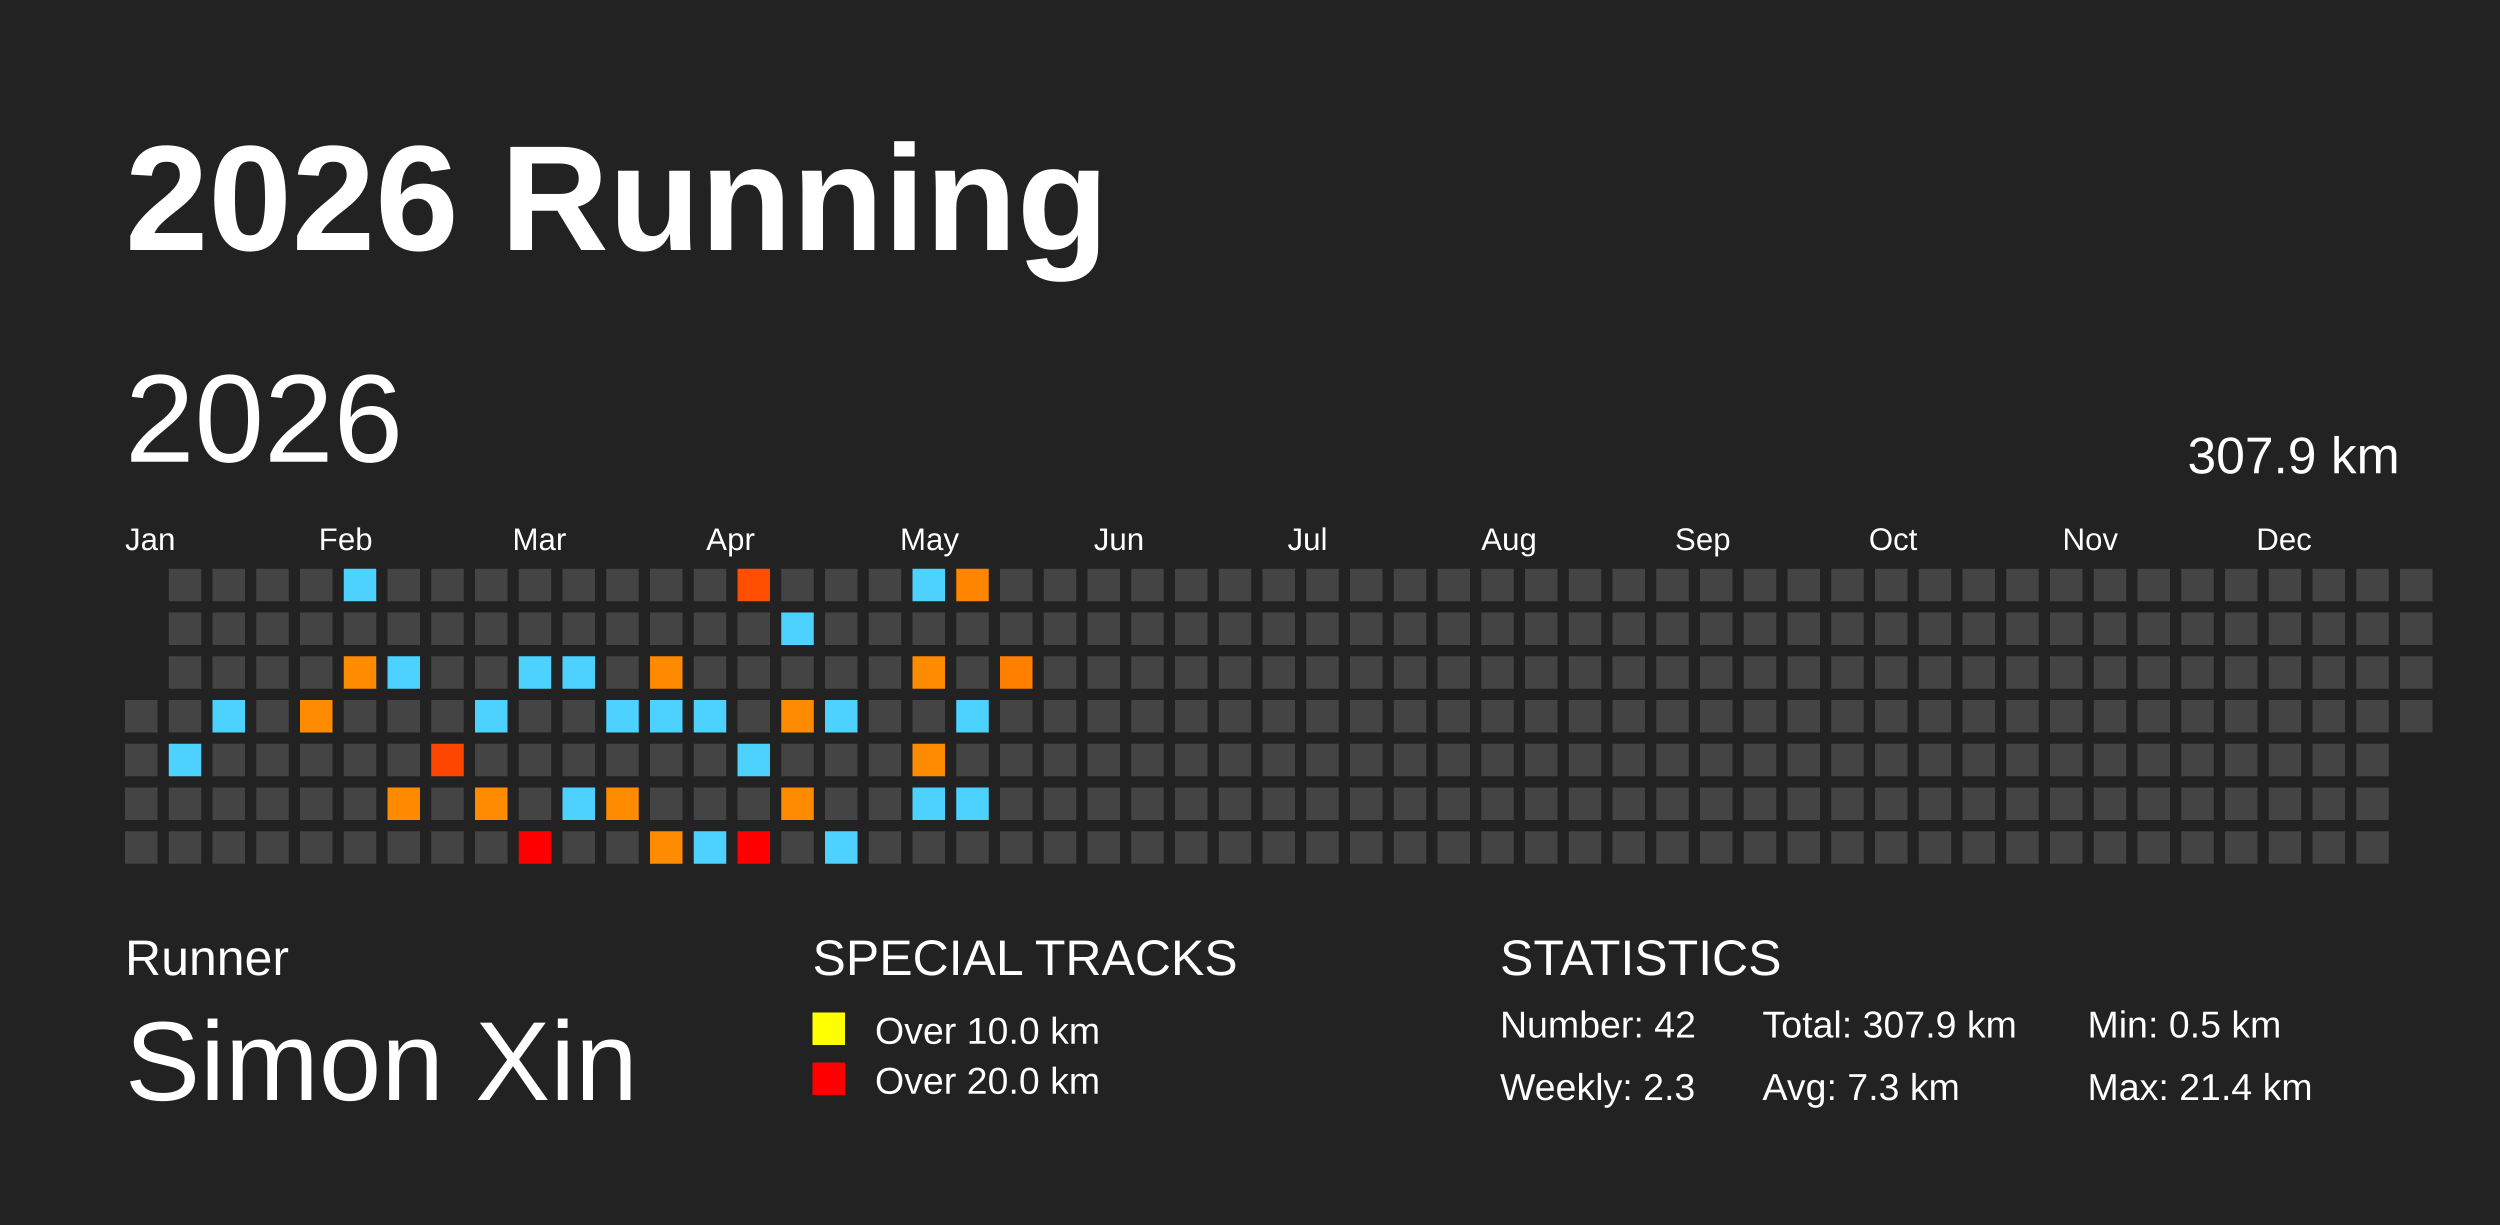
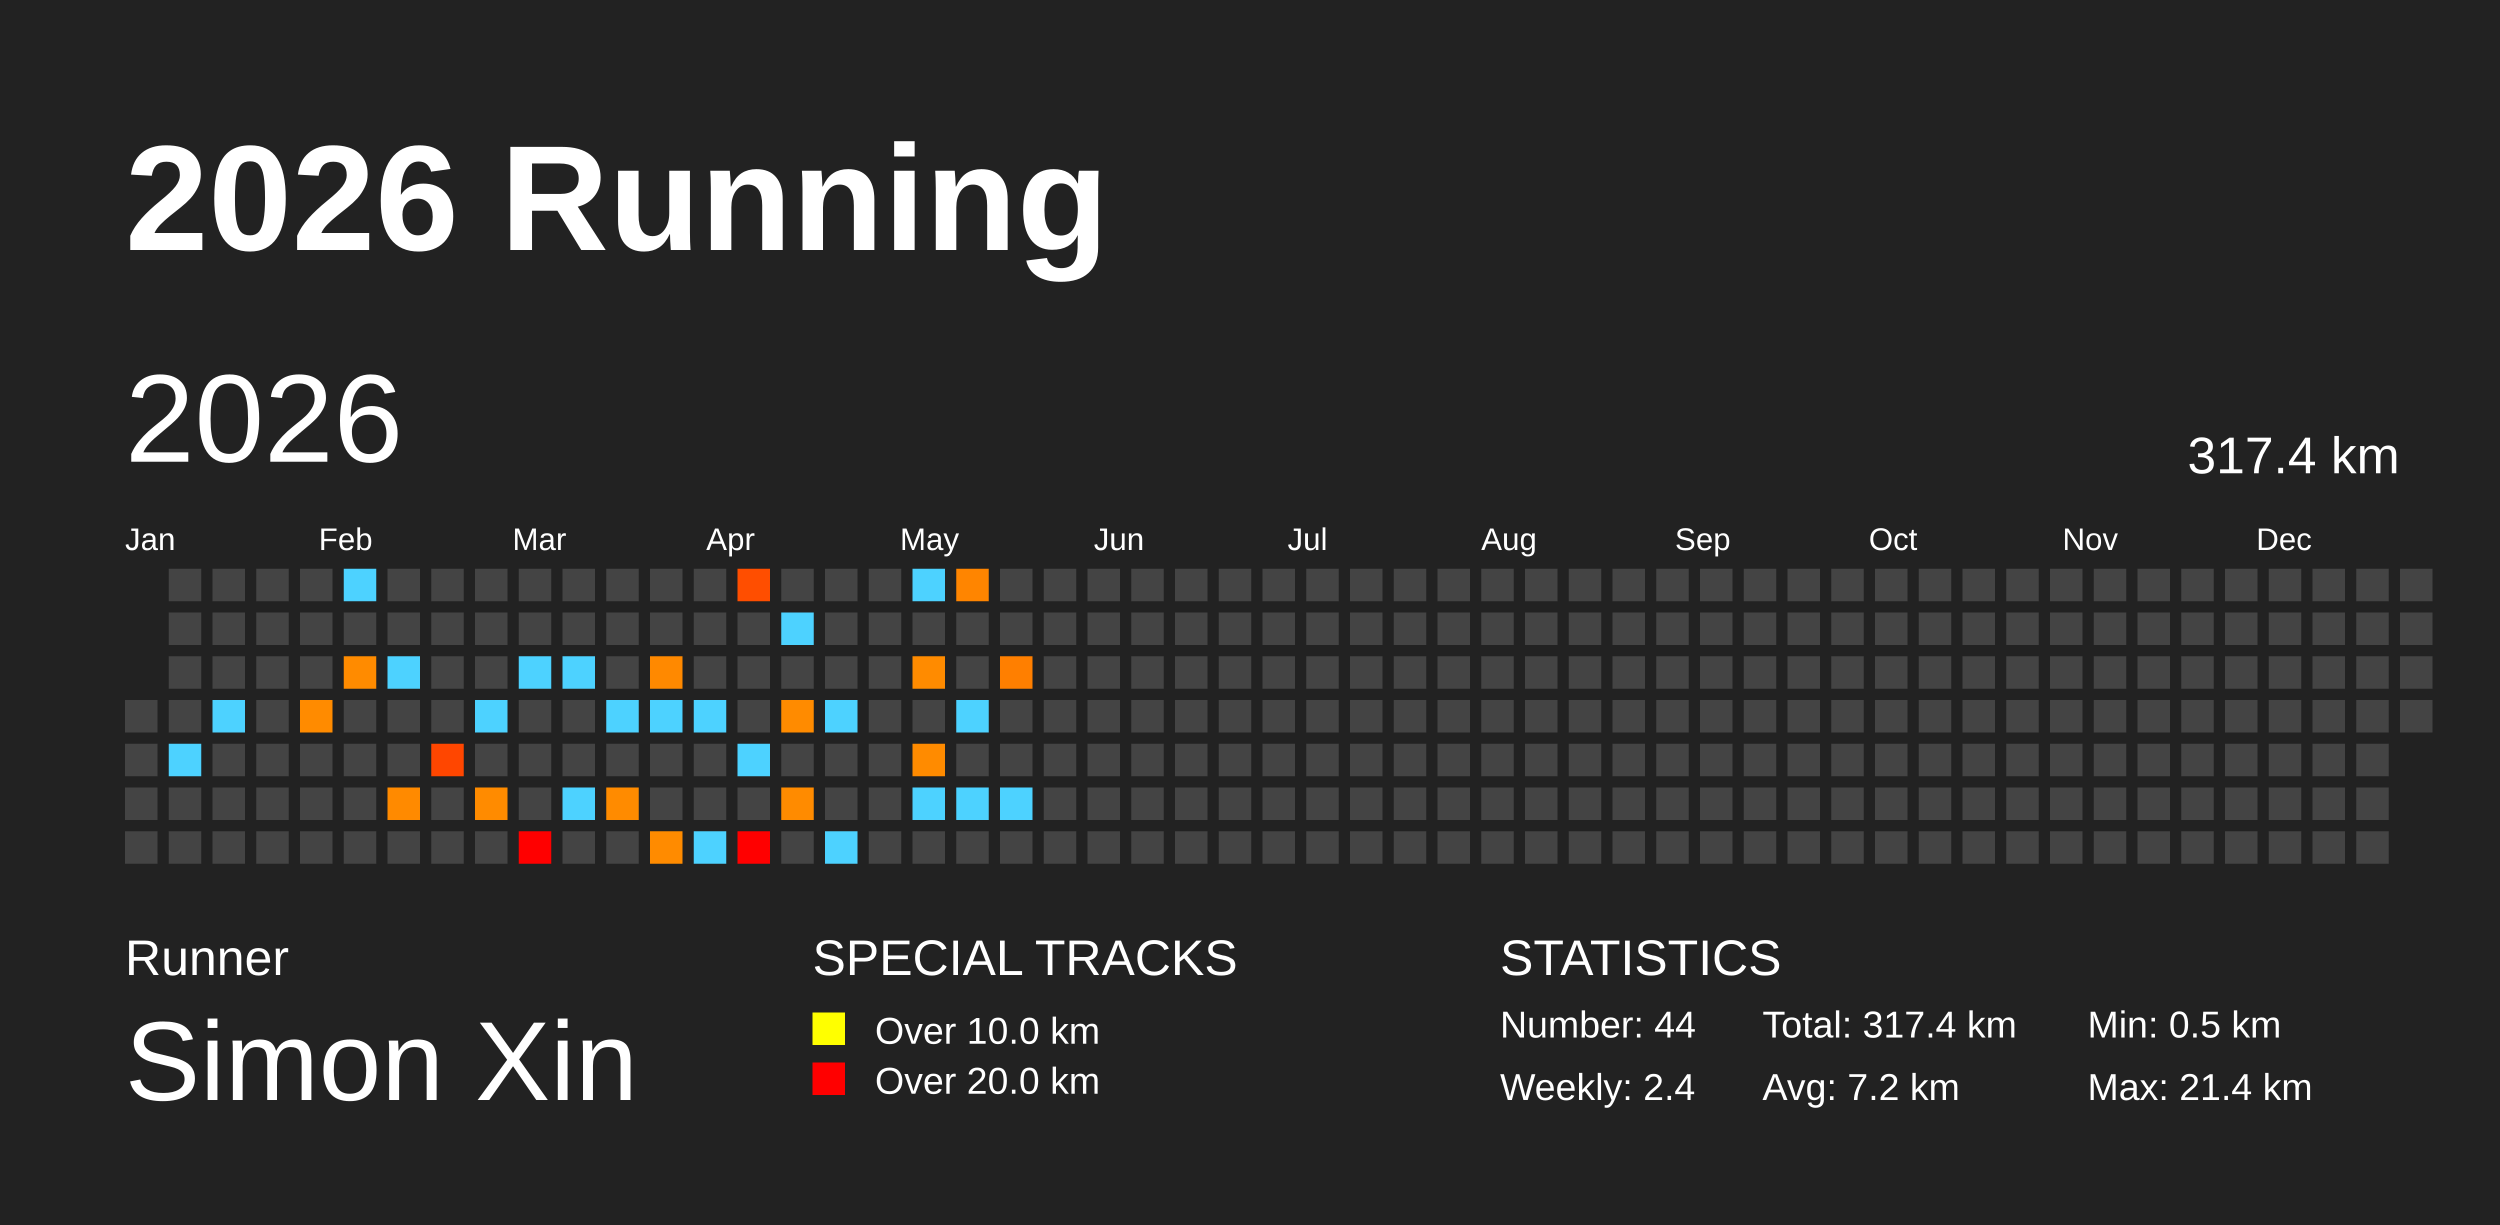
<svg xmlns="http://www.w3.org/2000/svg" baseProfile="full" height="98mm" version="1.1" viewBox="0,0,200,98" width="200mm">
  <defs />
  <rect fill="#222222" height="98" width="200" x="0" y="0" />
  <text fill="#FFFFFF" style="font-size:12px; font-family:Arial; font-weight:bold;" x="10" y="20">2026 Running</text>
  <text fill="#FFFFFF" style="font-size:4px; font-family:Arial" x="10" y="78">Runner</text>
  <text fill="#FFFFFF" style="font-size:9px; font-family:Arial" x="10" y="88">Simon Xin</text>
  <text fill="#FFFFFF" style="font-size:4px; font-family:Arial" x="65" y="78">SPECIAL TRACKS</text>
  <rect fill="yellow" height="2.6" width="2.6" x="65" y="81" />
  <text fill="#FFFFFF" style="font-size:3px; font-family:Arial" x="70" y="83.5">Over 10.0 km</text>
  <rect fill="red" height="2.6" width="2.6" x="65" y="85" />
  <text fill="#FFFFFF" style="font-size:3px; font-family:Arial" x="70" y="87.5">Over 20.0 km</text>
  <text fill="#FFFFFF" style="font-size:4px; font-family:Arial" x="120" y="78">STATISTICS</text>
-   <text fill="#FFFFFF" style="font-size:3px; font-family:Arial" x="120" y="83">Number: 42</text>
-   <text fill="#FFFFFF" style="font-size:3px; font-family:Arial" x="120" y="88">Weekly: 2.3</text>
-   <text fill="#FFFFFF" style="font-size:3px; font-family:Arial" x="141" y="83">Total: 307.9 km</text>
-   <text fill="#FFFFFF" style="font-size:3px; font-family:Arial" x="141" y="88">Avg: 7.3 km</text>
+   <text fill="#FFFFFF" style="font-size:3px; font-family:Arial" x="120" y="83">Number: 44</text>
+   <text fill="#FFFFFF" style="font-size:3px; font-family:Arial" x="120" y="88">Weekly: 2.4</text>
+   <text fill="#FFFFFF" style="font-size:3px; font-family:Arial" x="141" y="83">Total: 317.4 km</text>
+   <text fill="#FFFFFF" style="font-size:3px; font-family:Arial" x="141" y="88">Avg: 7.2 km</text>
  <text fill="#FFFFFF" style="font-size:3px; font-family:Arial" x="167" y="83">Min: 0.5 km</text>
  <text fill="#FFFFFF" style="font-size:3px; font-family:Arial" x="167" y="88">Max: 21.4 km</text>
  <text dominant-baseline="hanging" fill="#FFFFFF" style="font-size:10.0px; font-family:Arial;" x="10" y="30">2026</text>
-   <text dominant-baseline="hanging" fill="#FFFFFF" style="font-size:4.125px; font-family:Arial;" x="175" y="35">307.9 km</text>
+   <text dominant-baseline="hanging" fill="#FFFFFF" style="font-size:4.125px; font-family:Arial;" x="175" y="35">317.4 km</text>
  <text fill="#FFFFFF" style="font-size:2.5px; font-family:Arial" x="10.0" y="44">Jan</text>
  <text fill="#FFFFFF" style="font-size:2.5px; font-family:Arial" x="25.5" y="44">Feb</text>
  <text fill="#FFFFFF" style="font-size:2.5px; font-family:Arial" x="41.0" y="44">Mar</text>
  <text fill="#FFFFFF" style="font-size:2.5px; font-family:Arial" x="56.5" y="44">Apr</text>
  <text fill="#FFFFFF" style="font-size:2.5px; font-family:Arial" x="72.0" y="44">May</text>
  <text fill="#FFFFFF" style="font-size:2.5px; font-family:Arial" x="87.5" y="44">Jun</text>
  <text fill="#FFFFFF" style="font-size:2.5px; font-family:Arial" x="103.0" y="44">Jul</text>
  <text fill="#FFFFFF" style="font-size:2.5px; font-family:Arial" x="118.5" y="44">Aug</text>
  <text fill="#FFFFFF" style="font-size:2.5px; font-family:Arial" x="134.0" y="44">Sep</text>
  <text fill="#FFFFFF" style="font-size:2.5px; font-family:Arial" x="149.5" y="44">Oct</text>
  <text fill="#FFFFFF" style="font-size:2.5px; font-family:Arial" x="165.0" y="44">Nov</text>
  <text fill="#FFFFFF" style="font-size:2.5px; font-family:Arial" x="180.5" y="44">Dec</text>
  <rect fill="#444444" height="2.6" width="2.6" x="10.0" y="56.0" />
  <rect fill="#444444" height="2.6" width="2.6" x="10.0" y="59.5" />
  <rect fill="#444444" height="2.6" width="2.6" x="10.0" y="63.0" />
  <rect fill="#444444" height="2.6" width="2.6" x="10.0" y="66.5" />
  <rect fill="#444444" height="2.6" width="2.6" x="13.5" y="45.5" />
  <rect fill="#444444" height="2.6" width="2.6" x="13.5" y="49.0" />
  <rect fill="#444444" height="2.6" width="2.6" x="13.5" y="52.5" />
  <rect fill="#444444" height="2.6" width="2.6" x="13.5" y="56.0" />
  <rect fill="#4dd2ff" height="2.6" width="2.6" x="13.5" y="59.5" />
  <rect fill="#444444" height="2.6" width="2.6" x="13.5" y="63.0" />
  <rect fill="#444444" height="2.6" width="2.6" x="13.5" y="66.5" />
  <rect fill="#444444" height="2.6" width="2.6" x="17.0" y="45.5" />
  <rect fill="#444444" height="2.6" width="2.6" x="17.0" y="49.0" />
  <rect fill="#444444" height="2.6" width="2.6" x="17.0" y="52.5" />
  <rect fill="#4dd2ff" height="2.6" width="2.6" x="17.0" y="56.0" />
  <rect fill="#444444" height="2.6" width="2.6" x="17.0" y="59.5" />
  <rect fill="#444444" height="2.6" width="2.6" x="17.0" y="63.0" />
  <rect fill="#444444" height="2.6" width="2.6" x="17.0" y="66.5" />
  <rect fill="#444444" height="2.6" width="2.6" x="20.5" y="45.5" />
  <rect fill="#444444" height="2.6" width="2.6" x="20.5" y="49.0" />
  <rect fill="#444444" height="2.6" width="2.6" x="20.5" y="52.5" />
  <rect fill="#444444" height="2.6" width="2.6" x="20.5" y="56.0" />
  <rect fill="#444444" height="2.6" width="2.6" x="20.5" y="59.5" />
  <rect fill="#444444" height="2.6" width="2.6" x="20.5" y="63.0" />
  <rect fill="#444444" height="2.6" width="2.6" x="20.5" y="66.5" />
  <rect fill="#444444" height="2.6" width="2.6" x="24.0" y="45.5" />
  <rect fill="#444444" height="2.6" width="2.6" x="24.0" y="49.0" />
  <rect fill="#444444" height="2.6" width="2.6" x="24.0" y="52.5" />
  <rect fill="#ff8b00" height="2.6" width="2.6" x="24.0" y="56.0" />
  <rect fill="#444444" height="2.6" width="2.6" x="24.0" y="59.5" />
  <rect fill="#444444" height="2.6" width="2.6" x="24.0" y="63.0" />
  <rect fill="#444444" height="2.6" width="2.6" x="24.0" y="66.5" />
  <rect fill="#4dd2ff" height="2.6" width="2.6" x="27.5" y="45.5" />
  <rect fill="#444444" height="2.6" width="2.6" x="27.5" y="49.0" />
  <rect fill="#ff8b00" height="2.6" width="2.6" x="27.5" y="52.5" />
  <rect fill="#444444" height="2.6" width="2.6" x="27.5" y="56.0" />
  <rect fill="#444444" height="2.6" width="2.6" x="27.5" y="59.5" />
  <rect fill="#444444" height="2.6" width="2.6" x="27.5" y="63.0" />
  <rect fill="#444444" height="2.6" width="2.6" x="27.5" y="66.5" />
  <rect fill="#444444" height="2.6" width="2.6" x="31.0" y="45.5" />
  <rect fill="#444444" height="2.6" width="2.6" x="31.0" y="49.0" />
  <rect fill="#4dd2ff" height="2.6" width="2.6" x="31.0" y="52.5" />
  <rect fill="#444444" height="2.6" width="2.6" x="31.0" y="56.0" />
  <rect fill="#444444" height="2.6" width="2.6" x="31.0" y="59.5" />
  <rect fill="#ff8a00" height="2.6" width="2.6" x="31.0" y="63.0" />
  <rect fill="#444444" height="2.6" width="2.6" x="31.0" y="66.5" />
  <rect fill="#444444" height="2.6" width="2.6" x="34.5" y="45.5" />
  <rect fill="#444444" height="2.6" width="2.6" x="34.5" y="49.0" />
  <rect fill="#444444" height="2.6" width="2.6" x="34.5" y="52.5" />
  <rect fill="#444444" height="2.6" width="2.6" x="34.5" y="56.0" />
  <rect fill="#ff4600" height="2.6" width="2.6" x="34.5" y="59.5" />
  <rect fill="#444444" height="2.6" width="2.6" x="34.5" y="63.0" />
  <rect fill="#444444" height="2.6" width="2.6" x="34.5" y="66.5" />
  <rect fill="#444444" height="2.6" width="2.6" x="38.0" y="45.5" />
  <rect fill="#444444" height="2.6" width="2.6" x="38.0" y="49.0" />
  <rect fill="#444444" height="2.6" width="2.6" x="38.0" y="52.5" />
  <rect fill="#4dd2ff" height="2.6" width="2.6" x="38.0" y="56.0" />
  <rect fill="#444444" height="2.6" width="2.6" x="38.0" y="59.5" />
  <rect fill="#ff8b00" height="2.6" width="2.6" x="38.0" y="63.0" />
  <rect fill="#444444" height="2.6" width="2.6" x="38.0" y="66.5" />
  <rect fill="#444444" height="2.6" width="2.6" x="41.5" y="45.5" />
  <rect fill="#444444" height="2.6" width="2.6" x="41.5" y="49.0" />
  <rect fill="#4dd2ff" height="2.6" width="2.6" x="41.5" y="52.5" />
  <rect fill="#444444" height="2.6" width="2.6" x="41.5" y="56.0" />
  <rect fill="#444444" height="2.6" width="2.6" x="41.5" y="59.5" />
  <rect fill="#444444" height="2.6" width="2.6" x="41.5" y="63.0" />
  <rect fill="red" height="2.6" width="2.6" x="41.5" y="66.5" />
  <rect fill="#444444" height="2.6" width="2.6" x="45.0" y="45.5" />
  <rect fill="#444444" height="2.6" width="2.6" x="45.0" y="49.0" />
  <rect fill="#4dd2ff" height="2.6" width="2.6" x="45.0" y="52.5" />
  <rect fill="#444444" height="2.6" width="2.6" x="45.0" y="56.0" />
  <rect fill="#444444" height="2.6" width="2.6" x="45.0" y="59.5" />
  <rect fill="#4dd2ff" height="2.6" width="2.6" x="45.0" y="63.0" />
  <rect fill="#444444" height="2.6" width="2.6" x="45.0" y="66.5" />
  <rect fill="#444444" height="2.6" width="2.6" x="48.5" y="45.5" />
  <rect fill="#444444" height="2.6" width="2.6" x="48.5" y="49.0" />
  <rect fill="#444444" height="2.6" width="2.6" x="48.5" y="52.5" />
  <rect fill="#4dd2ff" height="2.6" width="2.6" x="48.5" y="56.0" />
  <rect fill="#444444" height="2.6" width="2.6" x="48.5" y="59.5" />
  <rect fill="#ff8b00" height="2.6" width="2.6" x="48.5" y="63.0" />
  <rect fill="#444444" height="2.6" width="2.6" x="48.5" y="66.5" />
  <rect fill="#444444" height="2.6" width="2.6" x="52.0" y="45.5" />
  <rect fill="#444444" height="2.6" width="2.6" x="52.0" y="49.0" />
  <rect fill="#ff8900" height="2.6" width="2.6" x="52.0" y="52.5" />
  <rect fill="#4dd2ff" height="2.6" width="2.6" x="52.0" y="56.0" />
  <rect fill="#444444" height="2.6" width="2.6" x="52.0" y="59.5" />
  <rect fill="#444444" height="2.6" width="2.6" x="52.0" y="63.0" />
  <rect fill="#ff8b00" height="2.6" width="2.6" x="52.0" y="66.5" />
  <rect fill="#444444" height="2.6" width="2.6" x="55.5" y="45.5" />
  <rect fill="#444444" height="2.6" width="2.6" x="55.5" y="49.0" />
  <rect fill="#444444" height="2.6" width="2.6" x="55.5" y="52.5" />
  <rect fill="#4dd2ff" height="2.6" width="2.6" x="55.5" y="56.0" />
  <rect fill="#444444" height="2.6" width="2.6" x="55.5" y="59.5" />
  <rect fill="#444444" height="2.6" width="2.6" x="55.5" y="63.0" />
  <rect fill="#4dd2ff" height="2.6" width="2.6" x="55.5" y="66.5" />
  <rect fill="#ff4e00" height="2.6" width="2.6" x="59.0" y="45.5" />
  <rect fill="#444444" height="2.6" width="2.6" x="59.0" y="49.0" />
  <rect fill="#444444" height="2.6" width="2.6" x="59.0" y="52.5" />
  <rect fill="#444444" height="2.6" width="2.6" x="59.0" y="56.0" />
  <rect fill="#4dd2ff" height="2.6" width="2.6" x="59.0" y="59.5" />
  <rect fill="#444444" height="2.6" width="2.6" x="59.0" y="63.0" />
  <rect fill="red" height="2.6" width="2.6" x="59.0" y="66.5" />
  <rect fill="#444444" height="2.6" width="2.6" x="62.5" y="45.5" />
  <rect fill="#4dd2ff" height="2.6" width="2.6" x="62.5" y="49.0" />
  <rect fill="#444444" height="2.6" width="2.6" x="62.5" y="52.5" />
  <rect fill="#ff8b00" height="2.6" width="2.6" x="62.5" y="56.0" />
  <rect fill="#444444" height="2.6" width="2.6" x="62.5" y="59.5" />
  <rect fill="#ff8b00" height="2.6" width="2.6" x="62.5" y="63.0" />
  <rect fill="#444444" height="2.6" width="2.6" x="62.5" y="66.5" />
  <rect fill="#444444" height="2.6" width="2.6" x="66.0" y="45.5" />
  <rect fill="#444444" height="2.6" width="2.6" x="66.0" y="49.0" />
  <rect fill="#444444" height="2.6" width="2.6" x="66.0" y="52.5" />
  <rect fill="#4dd2ff" height="2.6" width="2.6" x="66.0" y="56.0" />
  <rect fill="#444444" height="2.6" width="2.6" x="66.0" y="59.5" />
  <rect fill="#444444" height="2.6" width="2.6" x="66.0" y="63.0" />
  <rect fill="#4dd2ff" height="2.6" width="2.6" x="66.0" y="66.5" />
  <rect fill="#444444" height="2.6" width="2.6" x="69.5" y="45.5" />
  <rect fill="#444444" height="2.6" width="2.6" x="69.5" y="49.0" />
  <rect fill="#444444" height="2.6" width="2.6" x="69.5" y="52.5" />
  <rect fill="#444444" height="2.6" width="2.6" x="69.5" y="56.0" />
  <rect fill="#444444" height="2.6" width="2.6" x="69.5" y="59.5" />
  <rect fill="#444444" height="2.6" width="2.6" x="69.5" y="63.0" />
  <rect fill="#444444" height="2.6" width="2.6" x="69.5" y="66.5" />
  <rect fill="#4dd2ff" height="2.6" width="2.6" x="73.0" y="45.5" />
  <rect fill="#444444" height="2.6" width="2.6" x="73.0" y="49.0" />
  <rect fill="#ff8b00" height="2.6" width="2.6" x="73.0" y="52.5" />
  <rect fill="#444444" height="2.6" width="2.6" x="73.0" y="56.0" />
  <rect fill="#ff8b00" height="2.6" width="2.6" x="73.0" y="59.5" />
  <rect fill="#4dd2ff" height="2.6" width="2.6" x="73.0" y="63.0" />
  <rect fill="#444444" height="2.6" width="2.6" x="73.0" y="66.5" />
  <rect fill="#ff8500" height="2.6" width="2.6" x="76.5" y="45.5" />
  <rect fill="#444444" height="2.6" width="2.6" x="76.5" y="49.0" />
  <rect fill="#444444" height="2.6" width="2.6" x="76.5" y="52.5" />
  <rect fill="#4dd2ff" height="2.6" width="2.6" x="76.5" y="56.0" />
  <rect fill="#444444" height="2.6" width="2.6" x="76.5" y="59.5" />
  <rect fill="#4dd2ff" height="2.6" width="2.6" x="76.5" y="63.0" />
  <rect fill="#444444" height="2.6" width="2.6" x="76.5" y="66.5" />
  <rect fill="#444444" height="2.6" width="2.6" x="80.0" y="45.5" />
  <rect fill="#444444" height="2.6" width="2.6" x="80.0" y="49.0" />
  <rect fill="#ff7f00" height="2.6" width="2.6" x="80.0" y="52.5" />
  <rect fill="#444444" height="2.6" width="2.6" x="80.0" y="56.0" />
  <rect fill="#444444" height="2.6" width="2.6" x="80.0" y="59.5" />
-   <rect fill="#444444" height="2.6" width="2.6" x="80.0" y="63.0" />
+   <rect fill="#4dd2ff" height="2.6" width="2.6" x="80.0" y="63.0" />
  <rect fill="#444444" height="2.6" width="2.6" x="80.0" y="66.5" />
  <rect fill="#444444" height="2.6" width="2.6" x="83.5" y="45.5" />
  <rect fill="#444444" height="2.6" width="2.6" x="83.5" y="49.0" />
  <rect fill="#444444" height="2.6" width="2.6" x="83.5" y="52.5" />
  <rect fill="#444444" height="2.6" width="2.6" x="83.5" y="56.0" />
  <rect fill="#444444" height="2.6" width="2.6" x="83.5" y="59.5" />
  <rect fill="#444444" height="2.6" width="2.6" x="83.5" y="63.0" />
  <rect fill="#444444" height="2.6" width="2.6" x="83.5" y="66.5" />
  <rect fill="#444444" height="2.6" width="2.6" x="87.0" y="45.5" />
  <rect fill="#444444" height="2.6" width="2.6" x="87.0" y="49.0" />
  <rect fill="#444444" height="2.6" width="2.6" x="87.0" y="52.5" />
  <rect fill="#444444" height="2.6" width="2.6" x="87.0" y="56.0" />
  <rect fill="#444444" height="2.6" width="2.6" x="87.0" y="59.5" />
  <rect fill="#444444" height="2.6" width="2.6" x="87.0" y="63.0" />
  <rect fill="#444444" height="2.6" width="2.6" x="87.0" y="66.5" />
  <rect fill="#444444" height="2.6" width="2.6" x="90.5" y="45.5" />
  <rect fill="#444444" height="2.6" width="2.6" x="90.5" y="49.0" />
  <rect fill="#444444" height="2.6" width="2.6" x="90.5" y="52.5" />
  <rect fill="#444444" height="2.6" width="2.6" x="90.5" y="56.0" />
  <rect fill="#444444" height="2.6" width="2.6" x="90.5" y="59.5" />
  <rect fill="#444444" height="2.6" width="2.6" x="90.5" y="63.0" />
  <rect fill="#444444" height="2.6" width="2.6" x="90.5" y="66.5" />
  <rect fill="#444444" height="2.6" width="2.6" x="94.0" y="45.5" />
  <rect fill="#444444" height="2.6" width="2.6" x="94.0" y="49.0" />
  <rect fill="#444444" height="2.6" width="2.6" x="94.0" y="52.5" />
  <rect fill="#444444" height="2.6" width="2.6" x="94.0" y="56.0" />
  <rect fill="#444444" height="2.6" width="2.6" x="94.0" y="59.5" />
  <rect fill="#444444" height="2.6" width="2.6" x="94.0" y="63.0" />
  <rect fill="#444444" height="2.6" width="2.6" x="94.0" y="66.5" />
  <rect fill="#444444" height="2.6" width="2.6" x="97.5" y="45.5" />
  <rect fill="#444444" height="2.6" width="2.6" x="97.5" y="49.0" />
  <rect fill="#444444" height="2.6" width="2.6" x="97.5" y="52.5" />
  <rect fill="#444444" height="2.6" width="2.6" x="97.5" y="56.0" />
  <rect fill="#444444" height="2.6" width="2.6" x="97.5" y="59.5" />
  <rect fill="#444444" height="2.6" width="2.6" x="97.5" y="63.0" />
  <rect fill="#444444" height="2.6" width="2.6" x="97.5" y="66.5" />
  <rect fill="#444444" height="2.6" width="2.6" x="101.0" y="45.5" />
  <rect fill="#444444" height="2.6" width="2.6" x="101.0" y="49.0" />
  <rect fill="#444444" height="2.6" width="2.6" x="101.0" y="52.5" />
  <rect fill="#444444" height="2.6" width="2.6" x="101.0" y="56.0" />
  <rect fill="#444444" height="2.6" width="2.6" x="101.0" y="59.5" />
  <rect fill="#444444" height="2.6" width="2.6" x="101.0" y="63.0" />
  <rect fill="#444444" height="2.6" width="2.6" x="101.0" y="66.5" />
  <rect fill="#444444" height="2.6" width="2.6" x="104.5" y="45.5" />
  <rect fill="#444444" height="2.6" width="2.6" x="104.5" y="49.0" />
  <rect fill="#444444" height="2.6" width="2.6" x="104.5" y="52.5" />
  <rect fill="#444444" height="2.6" width="2.6" x="104.5" y="56.0" />
  <rect fill="#444444" height="2.6" width="2.6" x="104.5" y="59.5" />
  <rect fill="#444444" height="2.6" width="2.6" x="104.5" y="63.0" />
  <rect fill="#444444" height="2.6" width="2.6" x="104.5" y="66.5" />
  <rect fill="#444444" height="2.6" width="2.6" x="108.0" y="45.5" />
  <rect fill="#444444" height="2.6" width="2.6" x="108.0" y="49.0" />
  <rect fill="#444444" height="2.6" width="2.6" x="108.0" y="52.5" />
  <rect fill="#444444" height="2.6" width="2.6" x="108.0" y="56.0" />
  <rect fill="#444444" height="2.6" width="2.6" x="108.0" y="59.5" />
  <rect fill="#444444" height="2.6" width="2.6" x="108.0" y="63.0" />
  <rect fill="#444444" height="2.6" width="2.6" x="108.0" y="66.5" />
  <rect fill="#444444" height="2.6" width="2.6" x="111.5" y="45.5" />
  <rect fill="#444444" height="2.6" width="2.6" x="111.5" y="49.0" />
  <rect fill="#444444" height="2.6" width="2.6" x="111.5" y="52.5" />
  <rect fill="#444444" height="2.6" width="2.6" x="111.5" y="56.0" />
  <rect fill="#444444" height="2.6" width="2.6" x="111.5" y="59.5" />
  <rect fill="#444444" height="2.6" width="2.6" x="111.5" y="63.0" />
  <rect fill="#444444" height="2.6" width="2.6" x="111.5" y="66.5" />
  <rect fill="#444444" height="2.6" width="2.6" x="115.0" y="45.5" />
  <rect fill="#444444" height="2.6" width="2.6" x="115.0" y="49.0" />
  <rect fill="#444444" height="2.6" width="2.6" x="115.0" y="52.5" />
  <rect fill="#444444" height="2.6" width="2.6" x="115.0" y="56.0" />
  <rect fill="#444444" height="2.6" width="2.6" x="115.0" y="59.5" />
  <rect fill="#444444" height="2.6" width="2.6" x="115.0" y="63.0" />
  <rect fill="#444444" height="2.6" width="2.6" x="115.0" y="66.5" />
  <rect fill="#444444" height="2.6" width="2.6" x="118.5" y="45.5" />
  <rect fill="#444444" height="2.6" width="2.6" x="118.5" y="49.0" />
  <rect fill="#444444" height="2.6" width="2.6" x="118.5" y="52.5" />
  <rect fill="#444444" height="2.6" width="2.6" x="118.5" y="56.0" />
  <rect fill="#444444" height="2.6" width="2.6" x="118.5" y="59.5" />
  <rect fill="#444444" height="2.6" width="2.6" x="118.5" y="63.0" />
  <rect fill="#444444" height="2.6" width="2.6" x="118.5" y="66.5" />
  <rect fill="#444444" height="2.6" width="2.6" x="122.0" y="45.5" />
  <rect fill="#444444" height="2.6" width="2.6" x="122.0" y="49.0" />
  <rect fill="#444444" height="2.6" width="2.6" x="122.0" y="52.5" />
  <rect fill="#444444" height="2.6" width="2.6" x="122.0" y="56.0" />
  <rect fill="#444444" height="2.6" width="2.6" x="122.0" y="59.5" />
  <rect fill="#444444" height="2.6" width="2.6" x="122.0" y="63.0" />
  <rect fill="#444444" height="2.6" width="2.6" x="122.0" y="66.5" />
  <rect fill="#444444" height="2.6" width="2.6" x="125.5" y="45.5" />
  <rect fill="#444444" height="2.6" width="2.6" x="125.5" y="49.0" />
  <rect fill="#444444" height="2.6" width="2.6" x="125.5" y="52.5" />
  <rect fill="#444444" height="2.6" width="2.6" x="125.5" y="56.0" />
  <rect fill="#444444" height="2.6" width="2.6" x="125.5" y="59.5" />
  <rect fill="#444444" height="2.6" width="2.6" x="125.5" y="63.0" />
  <rect fill="#444444" height="2.6" width="2.6" x="125.5" y="66.5" />
  <rect fill="#444444" height="2.6" width="2.6" x="129.0" y="45.5" />
  <rect fill="#444444" height="2.6" width="2.6" x="129.0" y="49.0" />
  <rect fill="#444444" height="2.6" width="2.6" x="129.0" y="52.5" />
  <rect fill="#444444" height="2.6" width="2.6" x="129.0" y="56.0" />
  <rect fill="#444444" height="2.6" width="2.6" x="129.0" y="59.5" />
  <rect fill="#444444" height="2.6" width="2.6" x="129.0" y="63.0" />
  <rect fill="#444444" height="2.6" width="2.6" x="129.0" y="66.5" />
  <rect fill="#444444" height="2.6" width="2.6" x="132.5" y="45.5" />
  <rect fill="#444444" height="2.6" width="2.6" x="132.5" y="49.0" />
  <rect fill="#444444" height="2.6" width="2.6" x="132.5" y="52.5" />
  <rect fill="#444444" height="2.6" width="2.6" x="132.5" y="56.0" />
  <rect fill="#444444" height="2.6" width="2.6" x="132.5" y="59.5" />
  <rect fill="#444444" height="2.6" width="2.6" x="132.5" y="63.0" />
  <rect fill="#444444" height="2.6" width="2.6" x="132.5" y="66.5" />
  <rect fill="#444444" height="2.6" width="2.6" x="136.0" y="45.5" />
  <rect fill="#444444" height="2.6" width="2.6" x="136.0" y="49.0" />
  <rect fill="#444444" height="2.6" width="2.6" x="136.0" y="52.5" />
  <rect fill="#444444" height="2.6" width="2.6" x="136.0" y="56.0" />
  <rect fill="#444444" height="2.6" width="2.6" x="136.0" y="59.5" />
  <rect fill="#444444" height="2.6" width="2.6" x="136.0" y="63.0" />
  <rect fill="#444444" height="2.6" width="2.6" x="136.0" y="66.5" />
  <rect fill="#444444" height="2.6" width="2.6" x="139.5" y="45.5" />
  <rect fill="#444444" height="2.6" width="2.6" x="139.5" y="49.0" />
  <rect fill="#444444" height="2.6" width="2.6" x="139.5" y="52.5" />
  <rect fill="#444444" height="2.6" width="2.6" x="139.5" y="56.0" />
  <rect fill="#444444" height="2.6" width="2.6" x="139.5" y="59.5" />
  <rect fill="#444444" height="2.6" width="2.6" x="139.5" y="63.0" />
  <rect fill="#444444" height="2.6" width="2.6" x="139.5" y="66.5" />
  <rect fill="#444444" height="2.6" width="2.6" x="143.0" y="45.5" />
  <rect fill="#444444" height="2.6" width="2.6" x="143.0" y="49.0" />
  <rect fill="#444444" height="2.6" width="2.6" x="143.0" y="52.5" />
  <rect fill="#444444" height="2.6" width="2.6" x="143.0" y="56.0" />
  <rect fill="#444444" height="2.6" width="2.6" x="143.0" y="59.5" />
  <rect fill="#444444" height="2.6" width="2.6" x="143.0" y="63.0" />
  <rect fill="#444444" height="2.6" width="2.6" x="143.0" y="66.5" />
  <rect fill="#444444" height="2.6" width="2.6" x="146.5" y="45.5" />
  <rect fill="#444444" height="2.6" width="2.6" x="146.5" y="49.0" />
  <rect fill="#444444" height="2.6" width="2.6" x="146.5" y="52.5" />
  <rect fill="#444444" height="2.6" width="2.6" x="146.5" y="56.0" />
  <rect fill="#444444" height="2.6" width="2.6" x="146.5" y="59.5" />
  <rect fill="#444444" height="2.6" width="2.6" x="146.5" y="63.0" />
  <rect fill="#444444" height="2.6" width="2.6" x="146.5" y="66.5" />
  <rect fill="#444444" height="2.6" width="2.6" x="150.0" y="45.5" />
  <rect fill="#444444" height="2.6" width="2.6" x="150.0" y="49.0" />
  <rect fill="#444444" height="2.6" width="2.6" x="150.0" y="52.5" />
  <rect fill="#444444" height="2.6" width="2.6" x="150.0" y="56.0" />
  <rect fill="#444444" height="2.6" width="2.6" x="150.0" y="59.5" />
  <rect fill="#444444" height="2.6" width="2.6" x="150.0" y="63.0" />
  <rect fill="#444444" height="2.6" width="2.6" x="150.0" y="66.5" />
  <rect fill="#444444" height="2.6" width="2.6" x="153.5" y="45.5" />
  <rect fill="#444444" height="2.6" width="2.6" x="153.5" y="49.0" />
  <rect fill="#444444" height="2.6" width="2.6" x="153.5" y="52.5" />
  <rect fill="#444444" height="2.6" width="2.6" x="153.5" y="56.0" />
  <rect fill="#444444" height="2.6" width="2.6" x="153.5" y="59.5" />
  <rect fill="#444444" height="2.6" width="2.6" x="153.5" y="63.0" />
  <rect fill="#444444" height="2.6" width="2.6" x="153.5" y="66.5" />
  <rect fill="#444444" height="2.6" width="2.6" x="157.0" y="45.5" />
  <rect fill="#444444" height="2.6" width="2.6" x="157.0" y="49.0" />
  <rect fill="#444444" height="2.6" width="2.6" x="157.0" y="52.5" />
  <rect fill="#444444" height="2.6" width="2.6" x="157.0" y="56.0" />
  <rect fill="#444444" height="2.6" width="2.6" x="157.0" y="59.5" />
  <rect fill="#444444" height="2.6" width="2.6" x="157.0" y="63.0" />
  <rect fill="#444444" height="2.6" width="2.6" x="157.0" y="66.5" />
  <rect fill="#444444" height="2.6" width="2.6" x="160.5" y="45.5" />
  <rect fill="#444444" height="2.6" width="2.6" x="160.5" y="49.0" />
  <rect fill="#444444" height="2.6" width="2.6" x="160.5" y="52.5" />
  <rect fill="#444444" height="2.6" width="2.6" x="160.5" y="56.0" />
  <rect fill="#444444" height="2.6" width="2.6" x="160.5" y="59.5" />
  <rect fill="#444444" height="2.6" width="2.6" x="160.5" y="63.0" />
  <rect fill="#444444" height="2.6" width="2.6" x="160.5" y="66.5" />
  <rect fill="#444444" height="2.6" width="2.6" x="164.0" y="45.5" />
  <rect fill="#444444" height="2.6" width="2.6" x="164.0" y="49.0" />
  <rect fill="#444444" height="2.6" width="2.6" x="164.0" y="52.5" />
  <rect fill="#444444" height="2.6" width="2.6" x="164.0" y="56.0" />
  <rect fill="#444444" height="2.6" width="2.6" x="164.0" y="59.5" />
  <rect fill="#444444" height="2.6" width="2.6" x="164.0" y="63.0" />
  <rect fill="#444444" height="2.6" width="2.6" x="164.0" y="66.5" />
  <rect fill="#444444" height="2.6" width="2.6" x="167.5" y="45.5" />
  <rect fill="#444444" height="2.6" width="2.6" x="167.5" y="49.0" />
  <rect fill="#444444" height="2.6" width="2.6" x="167.5" y="52.5" />
  <rect fill="#444444" height="2.6" width="2.6" x="167.5" y="56.0" />
  <rect fill="#444444" height="2.6" width="2.6" x="167.5" y="59.5" />
  <rect fill="#444444" height="2.6" width="2.6" x="167.5" y="63.0" />
  <rect fill="#444444" height="2.6" width="2.6" x="167.5" y="66.5" />
  <rect fill="#444444" height="2.6" width="2.6" x="171.0" y="45.5" />
  <rect fill="#444444" height="2.6" width="2.6" x="171.0" y="49.0" />
  <rect fill="#444444" height="2.6" width="2.6" x="171.0" y="52.5" />
  <rect fill="#444444" height="2.6" width="2.6" x="171.0" y="56.0" />
  <rect fill="#444444" height="2.6" width="2.6" x="171.0" y="59.5" />
  <rect fill="#444444" height="2.6" width="2.6" x="171.0" y="63.0" />
  <rect fill="#444444" height="2.6" width="2.6" x="171.0" y="66.5" />
  <rect fill="#444444" height="2.6" width="2.6" x="174.5" y="45.5" />
  <rect fill="#444444" height="2.6" width="2.6" x="174.5" y="49.0" />
  <rect fill="#444444" height="2.6" width="2.6" x="174.5" y="52.5" />
  <rect fill="#444444" height="2.6" width="2.6" x="174.5" y="56.0" />
  <rect fill="#444444" height="2.6" width="2.6" x="174.5" y="59.5" />
  <rect fill="#444444" height="2.6" width="2.6" x="174.5" y="63.0" />
  <rect fill="#444444" height="2.6" width="2.6" x="174.5" y="66.5" />
  <rect fill="#444444" height="2.6" width="2.6" x="178.0" y="45.5" />
  <rect fill="#444444" height="2.6" width="2.6" x="178.0" y="49.0" />
  <rect fill="#444444" height="2.6" width="2.6" x="178.0" y="52.5" />
  <rect fill="#444444" height="2.6" width="2.6" x="178.0" y="56.0" />
  <rect fill="#444444" height="2.6" width="2.6" x="178.0" y="59.5" />
  <rect fill="#444444" height="2.6" width="2.6" x="178.0" y="63.0" />
  <rect fill="#444444" height="2.6" width="2.6" x="178.0" y="66.5" />
  <rect fill="#444444" height="2.6" width="2.6" x="181.5" y="45.5" />
  <rect fill="#444444" height="2.6" width="2.6" x="181.5" y="49.0" />
  <rect fill="#444444" height="2.6" width="2.6" x="181.5" y="52.5" />
  <rect fill="#444444" height="2.6" width="2.6" x="181.5" y="56.0" />
  <rect fill="#444444" height="2.6" width="2.6" x="181.5" y="59.5" />
  <rect fill="#444444" height="2.6" width="2.6" x="181.5" y="63.0" />
  <rect fill="#444444" height="2.6" width="2.6" x="181.5" y="66.5" />
  <rect fill="#444444" height="2.6" width="2.6" x="185.0" y="45.5" />
  <rect fill="#444444" height="2.6" width="2.6" x="185.0" y="49.0" />
  <rect fill="#444444" height="2.6" width="2.6" x="185.0" y="52.5" />
  <rect fill="#444444" height="2.6" width="2.6" x="185.0" y="56.0" />
  <rect fill="#444444" height="2.6" width="2.6" x="185.0" y="59.5" />
  <rect fill="#444444" height="2.6" width="2.6" x="185.0" y="63.0" />
  <rect fill="#444444" height="2.6" width="2.6" x="185.0" y="66.5" />
  <rect fill="#444444" height="2.6" width="2.6" x="188.5" y="45.5" />
  <rect fill="#444444" height="2.6" width="2.6" x="188.5" y="49.0" />
  <rect fill="#444444" height="2.6" width="2.6" x="188.5" y="52.5" />
  <rect fill="#444444" height="2.6" width="2.6" x="188.5" y="56.0" />
  <rect fill="#444444" height="2.6" width="2.6" x="188.5" y="59.5" />
  <rect fill="#444444" height="2.6" width="2.6" x="188.5" y="63.0" />
  <rect fill="#444444" height="2.6" width="2.6" x="188.5" y="66.5" />
  <rect fill="#444444" height="2.6" width="2.6" x="192.0" y="45.5" />
  <rect fill="#444444" height="2.6" width="2.6" x="192.0" y="49.0" />
  <rect fill="#444444" height="2.6" width="2.6" x="192.0" y="52.5" />
  <rect fill="#444444" height="2.6" width="2.6" x="192.0" y="56.0" />
</svg>
